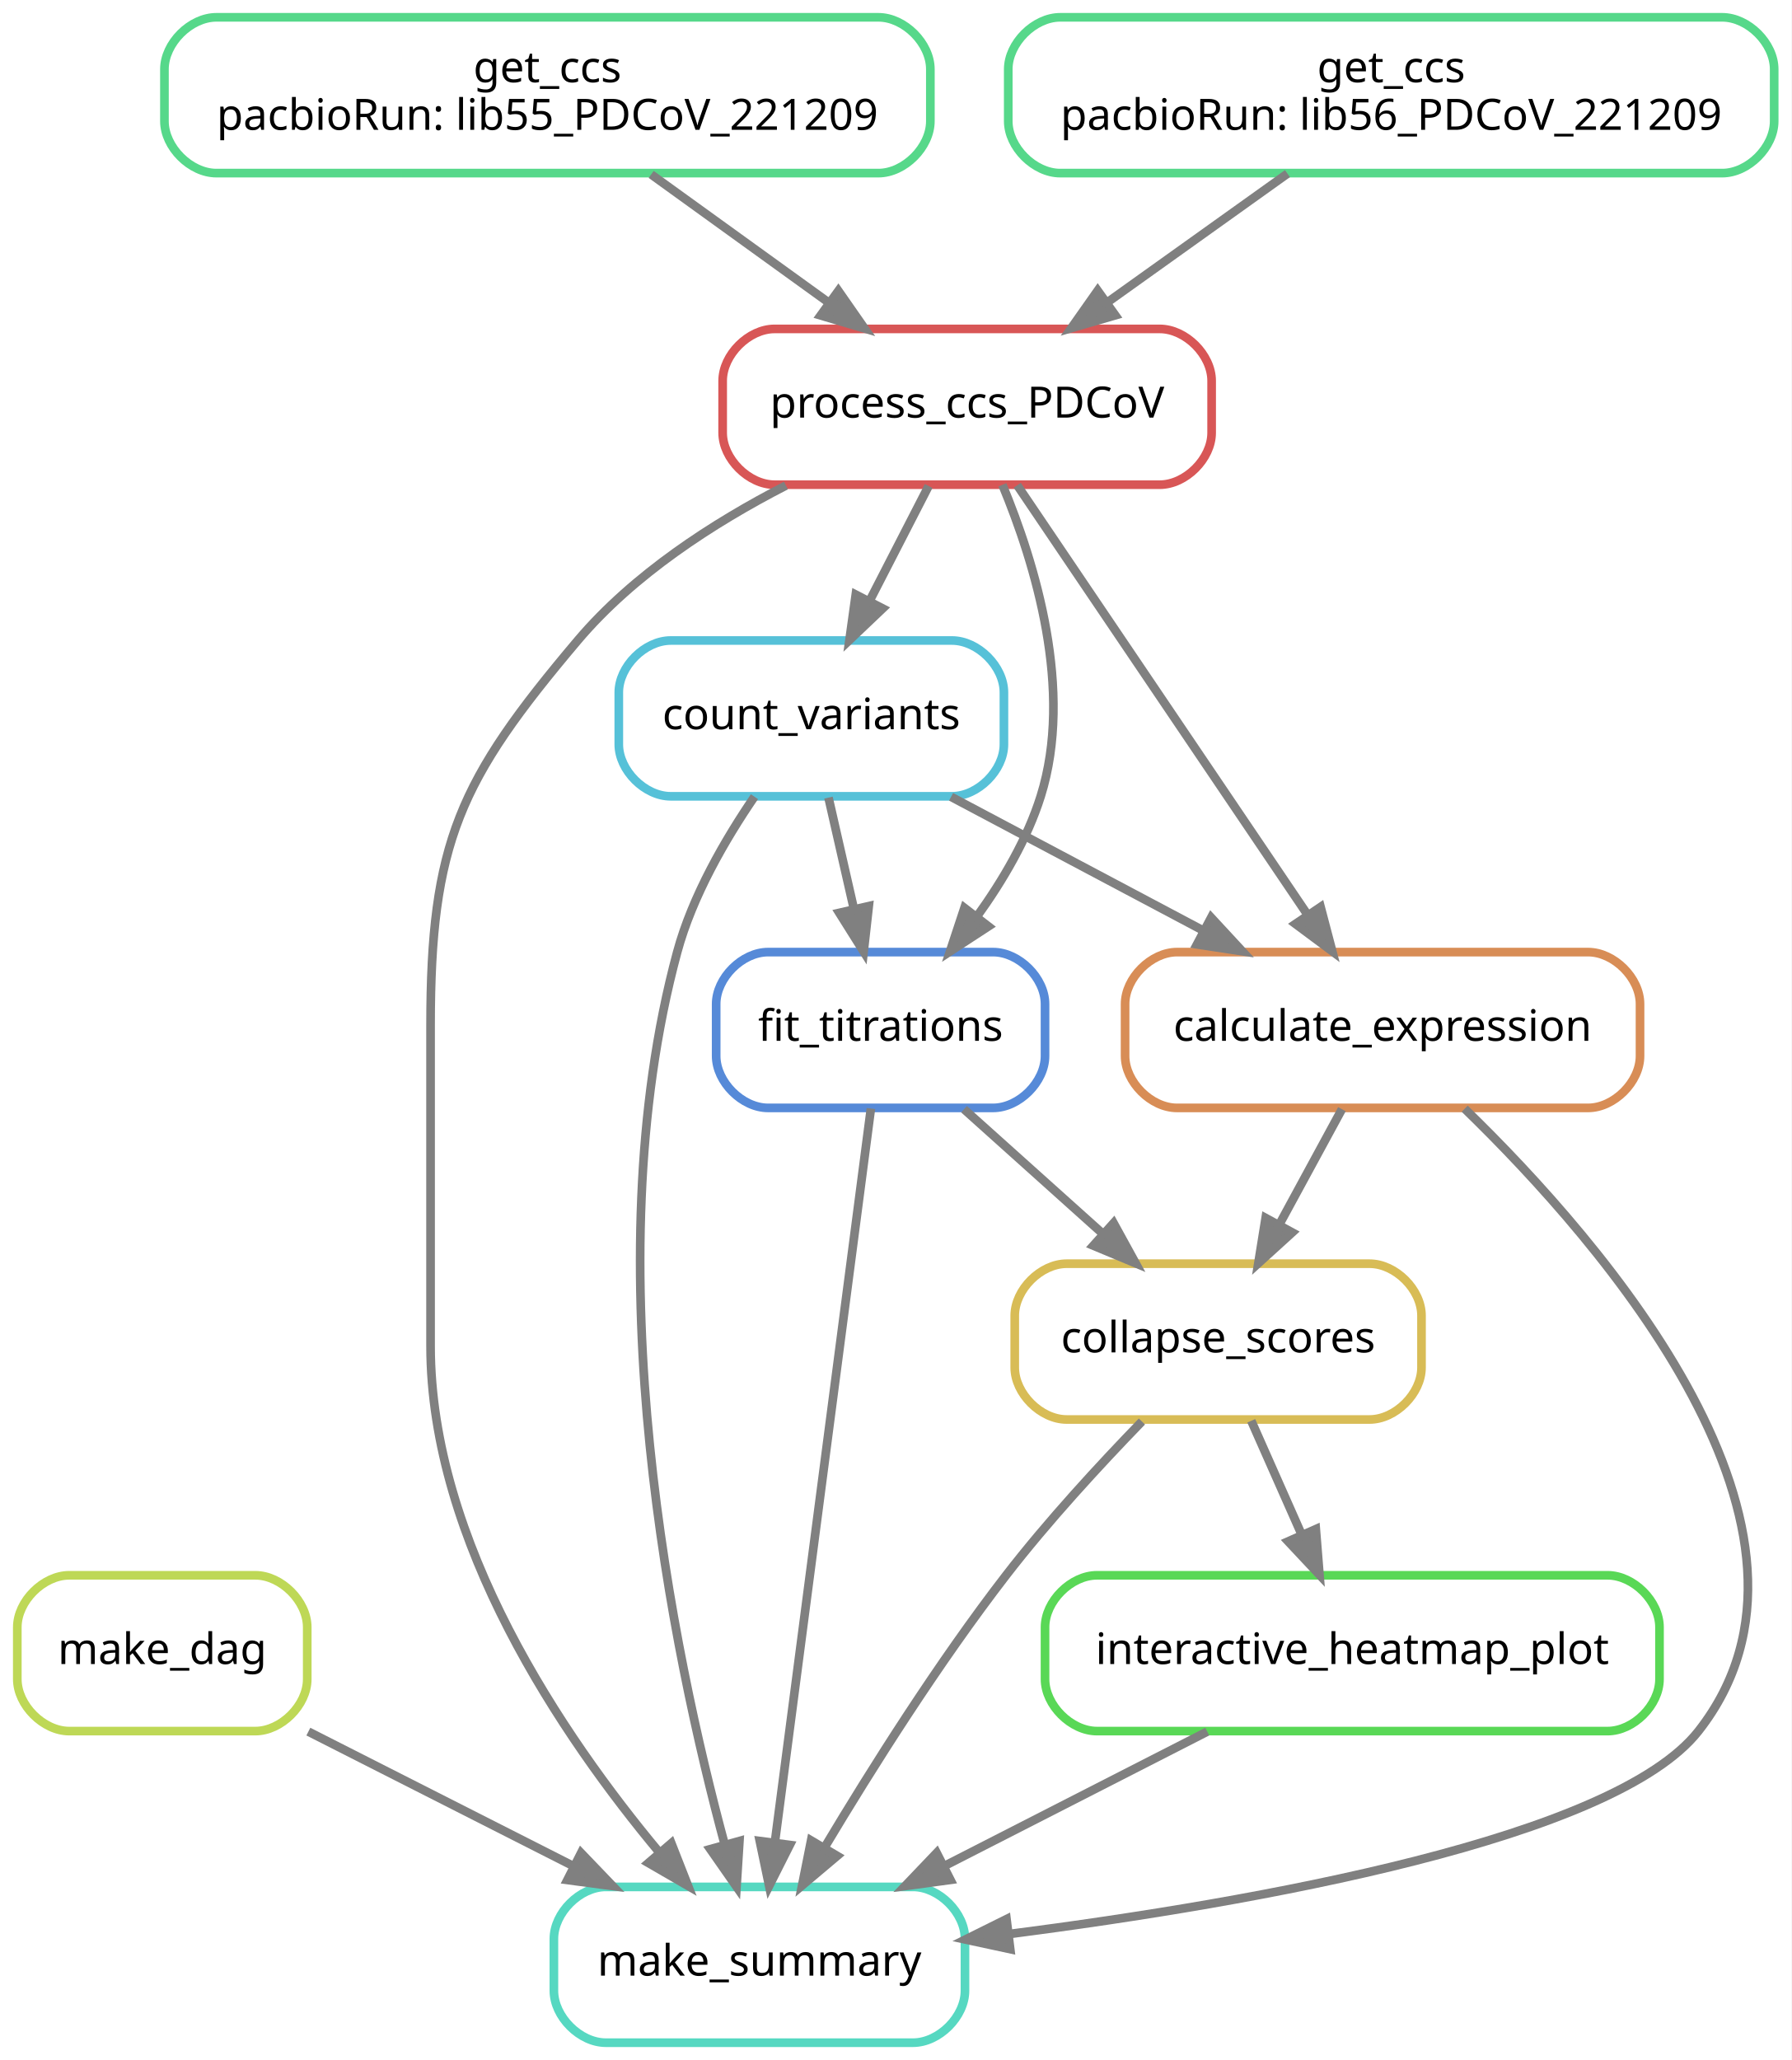
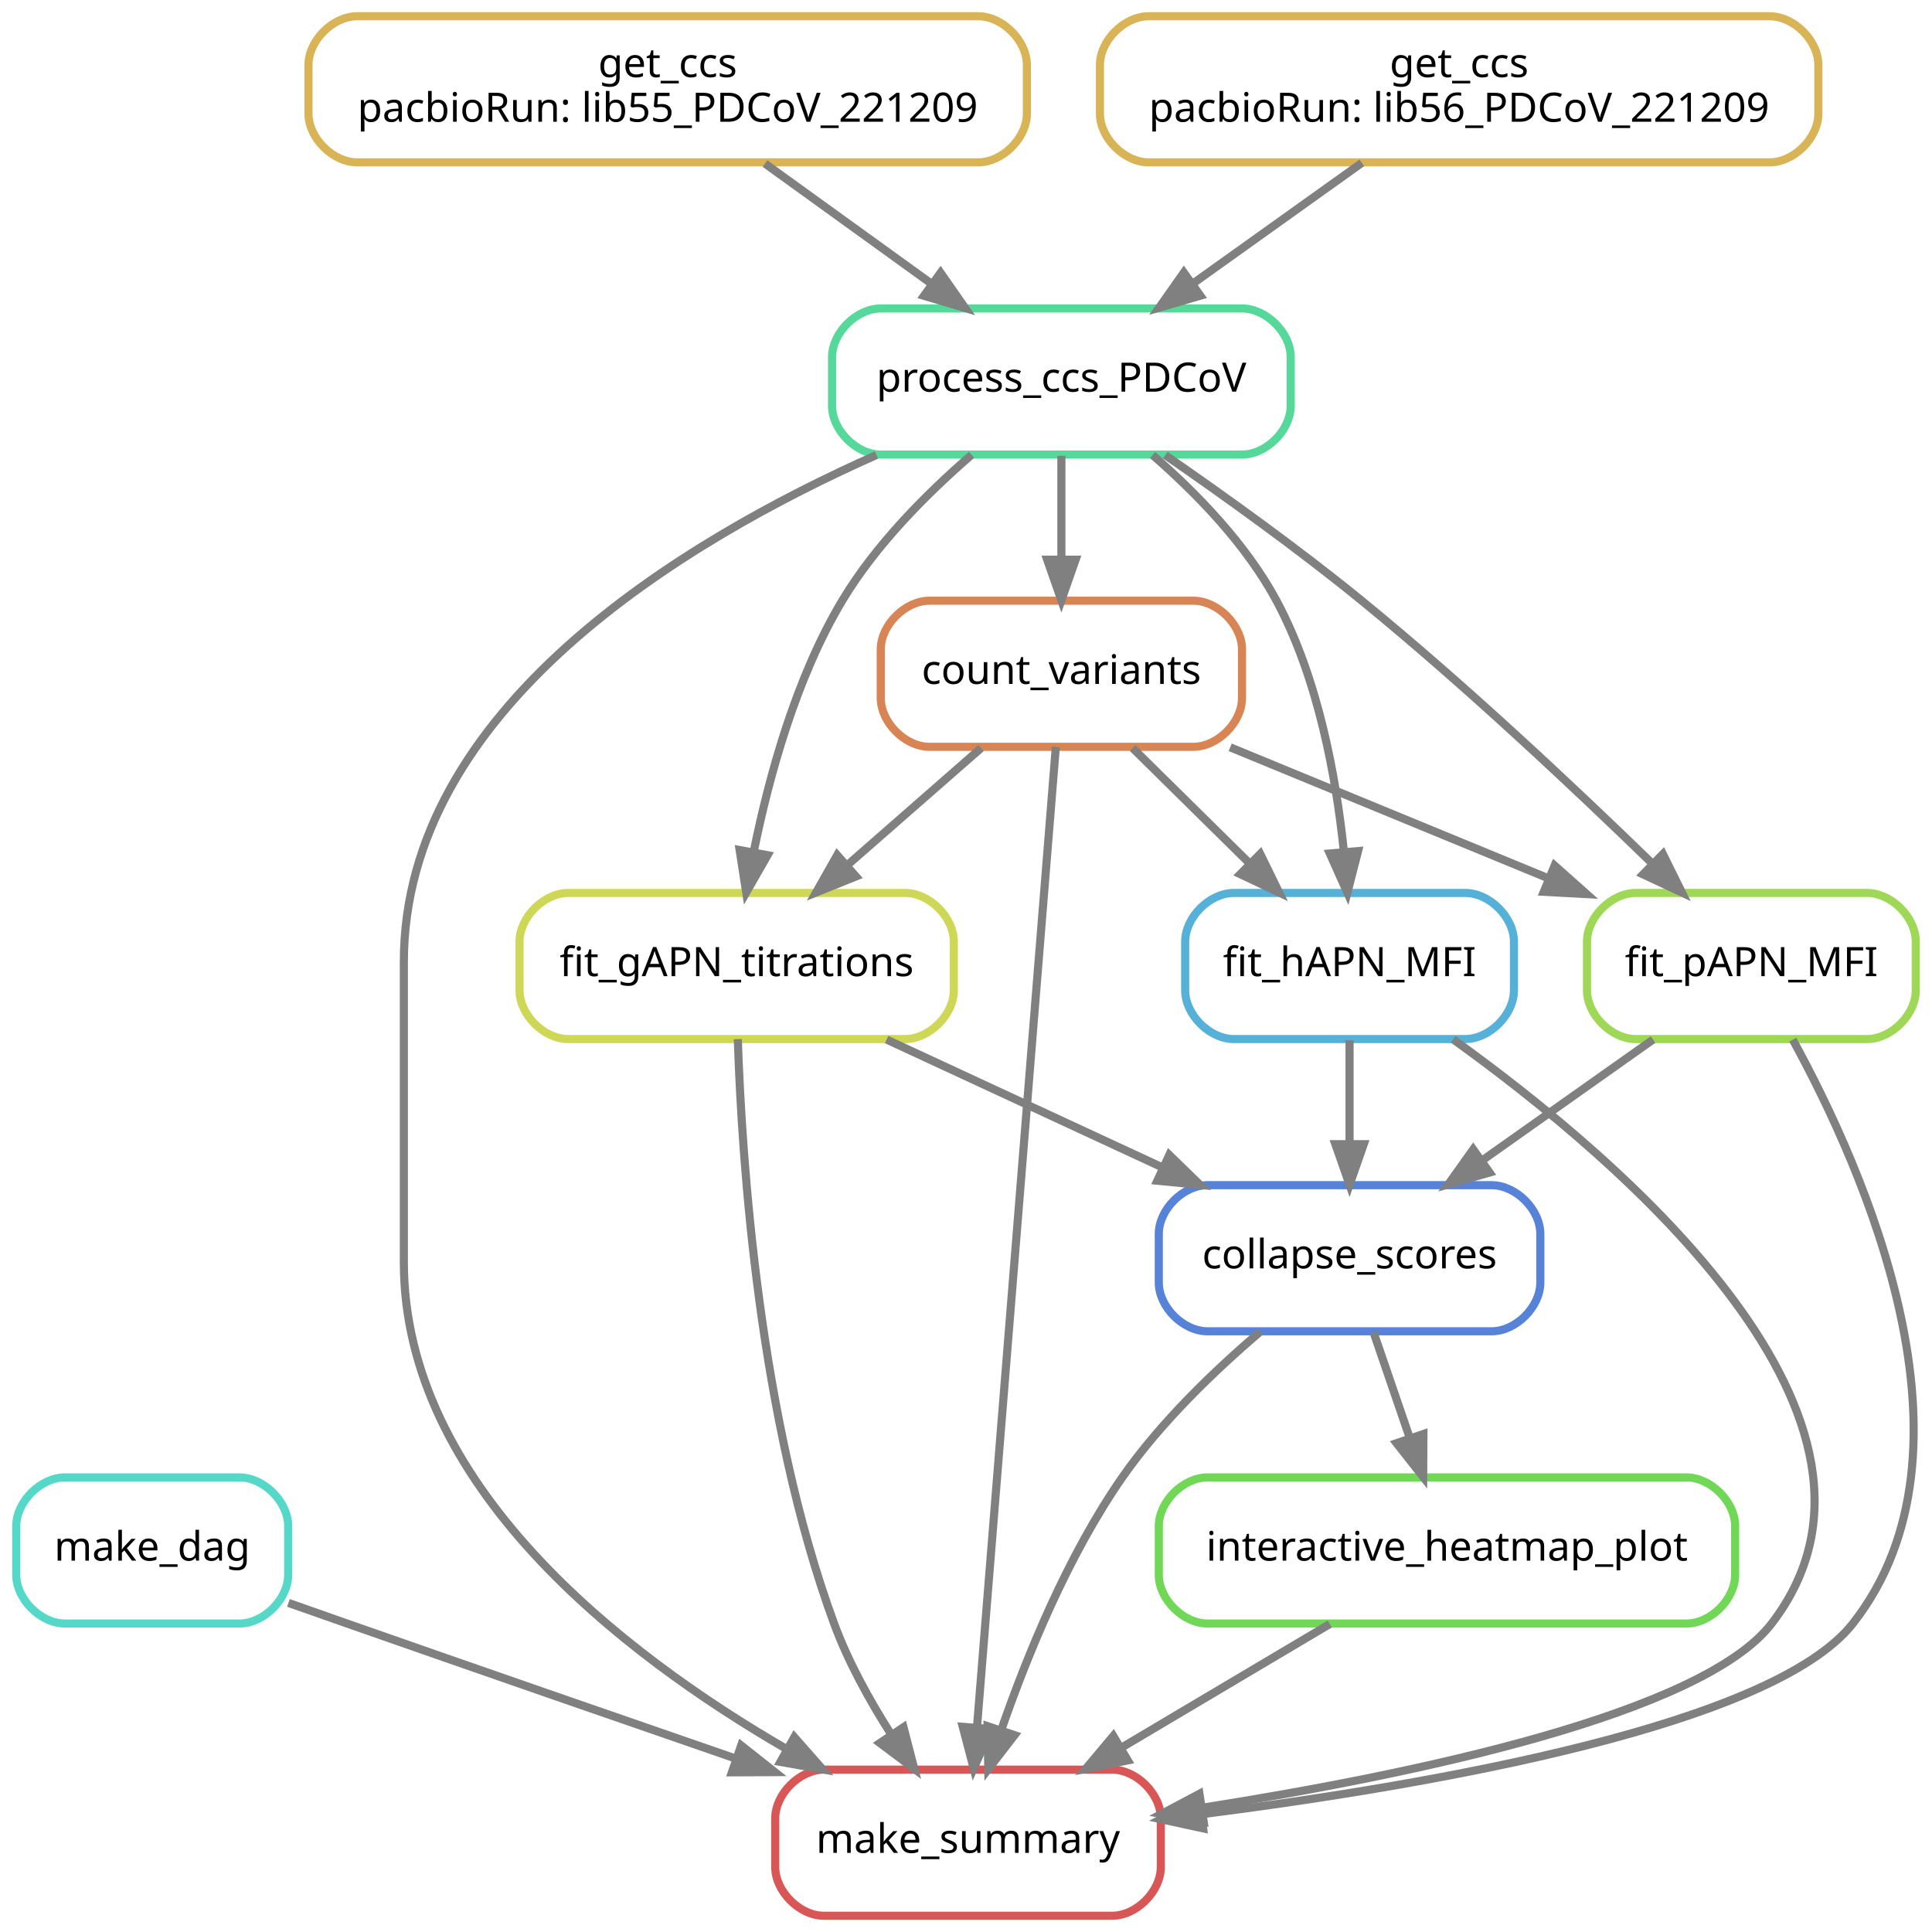
- <svg xmlns="http://www.w3.org/2000/svg" width="414pt" height="476pt" viewBox="0.00 0.00 414.00 476.00">
+ <svg xmlns="http://www.w3.org/2000/svg" width="476pt" height="476pt" viewBox="0.00 0.00 476.00 476.00">
  <g id="graph0" class="graph" transform="scale(1 1) rotate(0) translate(4 472)">
-     <polygon fill="white" stroke="transparent" points="-4,4 -4,-472 410,-472 410,4 -4,4" />
+     <polygon fill="white" stroke="transparent" points="-4,4 -4,-472 472,-472 472,4 -4,4" />
    <g id="node1" class="node">
-       <path fill="none" stroke="#56d8c1" stroke-width="2" d="M207,-36C207,-36 136,-36 136,-36 130,-36 124,-30 124,-24 124,-24 124,-12 124,-12 124,-6 130,0 136,0 136,0 207,0 207,0 213,0 219,-6 219,-12 219,-12 219,-24 219,-24 219,-30 213,-36 207,-36" />
-       <text text-anchor="middle" x="171.5" y="-15.5" font-family="sans" font-size="10.00">make_summary</text>
+       <path fill="none" stroke="#d85656" stroke-width="2" d="M270,-36C270,-36 199,-36 199,-36 193,-36 187,-30 187,-24 187,-24 187,-12 187,-12 187,-6 193,0 199,0 199,0 270,0 270,0 276,0 282,-6 282,-12 282,-12 282,-24 282,-24 282,-30 276,-36 270,-36" />
+       <text text-anchor="middle" x="234.5" y="-15.5" font-family="sans" font-size="10.00">make_summary</text>
    </g>
    <g id="node2" class="node">
-       <path fill="none" stroke="#bed856" stroke-width="2" d="M55,-108C55,-108 12,-108 12,-108 6,-108 0,-102 0,-96 0,-96 0,-84 0,-84 0,-78 6,-72 12,-72 12,-72 55,-72 55,-72 61,-72 67,-78 67,-84 67,-84 67,-96 67,-96 67,-102 61,-108 55,-108" />
+       <path fill="none" stroke="#56d8c9" stroke-width="2" d="M55,-108C55,-108 12,-108 12,-108 6,-108 0,-102 0,-96 0,-96 0,-84 0,-84 0,-78 6,-72 12,-72 12,-72 55,-72 55,-72 61,-72 67,-78 67,-84 67,-84 67,-96 67,-96 67,-102 61,-108 55,-108" />
      <text text-anchor="middle" x="33.5" y="-87.5" font-family="sans" font-size="10.00">make_dag</text>
    </g>
    <g id="edge1" class="edge">
-       <path fill="none" stroke="grey" stroke-width="2" d="M67.26,-71.88C85.72,-62.51 108.78,-50.81 128.52,-40.8" />
-       <polygon fill="grey" stroke="grey" stroke-width="2" points="130.28,-43.83 137.61,-36.19 127.11,-37.59 130.28,-43.83" />
+       <path fill="none" stroke="grey" stroke-width="2" d="M67.06,-77.08C71.9,-75.37 76.83,-73.64 81.5,-72 113.2,-60.9 148.64,-48.61 177.43,-38.67" />
+       <polygon fill="grey" stroke="grey" stroke-width="2" points="178.61,-41.96 186.92,-35.39 176.32,-35.34 178.61,-41.96" />
    </g>
    <g id="node3" class="node">
-       <path fill="none" stroke="#d85656" stroke-width="2" d="M264,-396C264,-396 175,-396 175,-396 169,-396 163,-390 163,-384 163,-384 163,-372 163,-372 163,-366 169,-360 175,-360 175,-360 264,-360 264,-360 270,-360 276,-366 276,-372 276,-372 276,-384 276,-384 276,-390 270,-396 264,-396" />
-       <text text-anchor="middle" x="219.5" y="-375.5" font-family="sans" font-size="10.00">process_ccs_PDCoV</text>
+       <path fill="none" stroke="#56d89a" stroke-width="2" d="M302,-396C302,-396 213,-396 213,-396 207,-396 201,-390 201,-384 201,-384 201,-372 201,-372 201,-366 207,-360 213,-360 213,-360 302,-360 302,-360 308,-360 314,-366 314,-372 314,-372 314,-384 314,-384 314,-390 308,-396 302,-396" />
+       <text text-anchor="middle" x="257.5" y="-375.5" font-family="sans" font-size="10.00">process_ccs_PDCoV</text>
    </g>
    <g id="edge2" class="edge">
-       <path fill="none" stroke="grey" stroke-width="2" d="M177.63,-359.81C160.8,-351.16 142.38,-339.23 129.5,-324 102.16,-291.66 95.5,-277.34 95.5,-235 95.5,-235 95.5,-235 95.5,-161 95.5,-115.64 126.02,-70.75 148.38,-43.95" />
-       <polygon fill="grey" stroke="grey" stroke-width="2" points="151.14,-46.09 155.01,-36.23 145.84,-41.53 151.14,-46.09" />
+       <path fill="none" stroke="grey" stroke-width="2" d="M211.94,-359.9C164.03,-338.61 95.5,-297.27 95.5,-235 95.5,-235 95.5,-235 95.5,-161 95.5,-106.16 149.1,-64.67 189.74,-41.1" />
+       <polygon fill="grey" stroke="grey" stroke-width="2" points="191.7,-44.01 198.7,-36.06 188.27,-37.91 191.7,-44.01" />
    </g>
    <g id="node6" class="node">
-       <path fill="none" stroke="#56c1d8" stroke-width="2" d="M216,-324C216,-324 151,-324 151,-324 145,-324 139,-318 139,-312 139,-312 139,-300 139,-300 139,-294 145,-288 151,-288 151,-288 216,-288 216,-288 222,-288 228,-294 228,-300 228,-300 228,-312 228,-312 228,-318 222,-324 216,-324" />
-       <text text-anchor="middle" x="183.5" y="-303.5" font-family="sans" font-size="10.00">count_variants</text>
+       <path fill="none" stroke="#d88556" stroke-width="2" d="M290,-324C290,-324 225,-324 225,-324 219,-324 213,-318 213,-312 213,-312 213,-300 213,-300 213,-294 219,-288 225,-288 225,-288 290,-288 290,-288 296,-288 302,-294 302,-300 302,-300 302,-312 302,-312 302,-318 296,-324 290,-324" />
+       <text text-anchor="middle" x="257.5" y="-303.5" font-family="sans" font-size="10.00">count_variants</text>
+     </g>
+     <g id="edge11" class="edge">
+       <path fill="none" stroke="grey" stroke-width="2" d="M257.5,-359.7C257.5,-351.98 257.5,-342.71 257.5,-334.11" />
+       <polygon fill="grey" stroke="grey" stroke-width="2" points="261,-334.1 257.5,-324.1 254,-334.1 261,-334.1" />
+     </g>
+     <g id="node7" class="node">
+       <path fill="none" stroke="#ced856" stroke-width="2" d="M219,-252C219,-252 136,-252 136,-252 130,-252 124,-246 124,-240 124,-240 124,-228 124,-228 124,-222 130,-216 136,-216 136,-216 219,-216 219,-216 225,-216 231,-222 231,-228 231,-228 231,-240 231,-240 231,-246 225,-252 219,-252" />
+       <text text-anchor="middle" x="177.5" y="-231.5" font-family="sans" font-size="10.00">fit_gAPN_titrations</text>
+     </g>
+     <g id="edge12" class="edge">
+       <path fill="none" stroke="grey" stroke-width="2" d="M235.37,-359.94C224.38,-350.43 211.73,-337.75 203.5,-324 192.09,-304.95 185.43,-280.59 181.71,-262.18" />
+       <polygon fill="grey" stroke="grey" stroke-width="2" points="185.11,-261.3 179.85,-252.1 178.23,-262.57 185.11,-261.3" />
+     </g>
+     <g id="node8" class="node">
+       <path fill="none" stroke="#56b1d8" stroke-width="2" d="M357,-252C357,-252 300,-252 300,-252 294,-252 288,-246 288,-240 288,-240 288,-228 288,-228 288,-222 294,-216 300,-216 300,-216 357,-216 357,-216 363,-216 369,-222 369,-228 369,-228 369,-240 369,-240 369,-246 363,-252 357,-252" />
+       <text text-anchor="middle" x="328.5" y="-231.5" font-family="sans" font-size="10.00">fit_hAPN_MFI</text>
+     </g>
+     <g id="edge14" class="edge">
+       <path fill="none" stroke="grey" stroke-width="2" d="M279.96,-359.9C290.81,-350.47 303.06,-337.87 310.5,-324 320.78,-304.84 325.21,-280.49 327.11,-262.11" />
+       <polygon fill="grey" stroke="grey" stroke-width="2" points="330.6,-262.31 327.96,-252.05 323.63,-261.72 330.6,-262.31" />
+     </g>
+     <g id="node9" class="node">
+       <path fill="none" stroke="#9fd856" stroke-width="2" d="M456,-252C456,-252 399,-252 399,-252 393,-252 387,-246 387,-240 387,-240 387,-228 387,-228 387,-222 393,-216 399,-216 399,-216 456,-216 456,-216 462,-216 468,-222 468,-228 468,-228 468,-240 468,-240 468,-246 462,-252 456,-252" />
+       <text text-anchor="middle" x="427.5" y="-231.5" font-family="sans" font-size="10.00">fit_pAPN_MFI</text>
+     </g>
+     <g id="edge16" class="edge">
+       <path fill="none" stroke="grey" stroke-width="2" d="M283.09,-359.86C297.62,-349.83 315.95,-336.69 331.5,-324 356.88,-303.29 384.11,-277.68 403.07,-259.26" />
+       <polygon fill="grey" stroke="grey" stroke-width="2" points="405.7,-261.58 410.4,-252.09 400.81,-256.58 405.7,-261.58" />
+     </g>
+     <g id="node4" class="node">
+       <path fill="none" stroke="#d8b456" stroke-width="2" d="M237,-468C237,-468 84,-468 84,-468 78,-468 72,-462 72,-456 72,-456 72,-444 72,-444 72,-438 78,-432 84,-432 84,-432 237,-432 237,-432 243,-432 249,-438 249,-444 249,-444 249,-456 249,-456 249,-462 243,-468 237,-468" />
+       <text text-anchor="middle" x="160.5" y="-453" font-family="sans" font-size="10.00">get_ccs</text>
+       <text text-anchor="middle" x="160.5" y="-442" font-family="sans" font-size="10.00">pacbioRun: lib55_PDCoV_221209</text>
+     </g>
+     <g id="edge9" class="edge">
+       <path fill="none" stroke="grey" stroke-width="2" d="M184.48,-431.7C196.81,-422.8 212.02,-411.82 225.35,-402.2" />
+       <polygon fill="grey" stroke="grey" stroke-width="2" points="227.74,-404.79 233.8,-396.1 223.64,-399.12 227.74,-404.79" />
+     </g>
+     <g id="node5" class="node">
+       <path fill="none" stroke="#d8b456" stroke-width="2" d="M432,-468C432,-468 279,-468 279,-468 273,-468 267,-462 267,-456 267,-456 267,-444 267,-444 267,-438 273,-432 279,-432 279,-432 432,-432 432,-432 438,-432 444,-438 444,-444 444,-444 444,-456 444,-456 444,-462 438,-468 432,-468" />
+       <text text-anchor="middle" x="355.5" y="-453" font-family="sans" font-size="10.00">get_ccs</text>
+       <text text-anchor="middle" x="355.5" y="-442" font-family="sans" font-size="10.00">pacbioRun: lib56_PDCoV_221209</text>
    </g>
    <g id="edge10" class="edge">
-       <path fill="none" stroke="grey" stroke-width="2" d="M210.6,-359.7C206.5,-351.73 201.55,-342.1 197.01,-333.26" />
-       <polygon fill="grey" stroke="grey" stroke-width="2" points="199.98,-331.4 192.3,-324.1 193.76,-334.6 199.98,-331.4" />
+       <path fill="none" stroke="grey" stroke-width="2" d="M331.53,-431.88C318.95,-422.89 303.37,-411.76 289.75,-402.03" />
+       <polygon fill="grey" stroke="grey" stroke-width="2" points="291.74,-399.15 281.57,-396.19 287.67,-404.85 291.74,-399.15" />
    </g>
-     <g id="node7" class="node">
-       <path fill="none" stroke="#568ad8" stroke-width="2" d="M225.5,-252C225.5,-252 173.5,-252 173.5,-252 167.5,-252 161.5,-246 161.5,-240 161.5,-240 161.5,-228 161.5,-228 161.5,-222 167.5,-216 173.5,-216 173.5,-216 225.5,-216 225.5,-216 231.5,-216 237.5,-222 237.5,-228 237.5,-228 237.5,-240 237.5,-240 237.5,-246 231.5,-252 225.5,-252" />
-       <text text-anchor="middle" x="199.5" y="-231.5" font-family="sans" font-size="10.00">fit_titrations</text>
-     </g>
-     <g id="edge11" class="edge">
-       <path fill="none" stroke="grey" stroke-width="2" d="M227.65,-359.98C235.2,-341.85 244.19,-312.46 236.5,-288 233.4,-278.15 227.75,-268.53 221.78,-260.25" />
-       <polygon fill="grey" stroke="grey" stroke-width="2" points="224.41,-257.94 215.54,-252.15 218.87,-262.21 224.41,-257.94" />
-     </g>
-     <g id="node8" class="node">
-       <path fill="none" stroke="#d88d56" stroke-width="2" d="M363,-252C363,-252 268,-252 268,-252 262,-252 256,-246 256,-240 256,-240 256,-228 256,-228 256,-222 262,-216 268,-216 268,-216 363,-216 363,-216 369,-216 375,-222 375,-228 375,-228 375,-240 375,-240 375,-246 369,-252 363,-252" />
-       <text text-anchor="middle" x="315.5" y="-231.5" font-family="sans" font-size="10.00">calculate_expression</text>
+     <g id="edge3" class="edge">
+       <path fill="none" stroke="grey" stroke-width="2" d="M256.13,-287.97C252.3,-240.29 241.43,-105.18 236.72,-46.63" />
+       <polygon fill="grey" stroke="grey" stroke-width="2" points="240.18,-45.99 235.89,-36.31 233.2,-46.55 240.18,-45.99" />
    </g>
    <g id="edge13" class="edge">
-       <path fill="none" stroke="grey" stroke-width="2" d="M231.08,-359.87C247.8,-335.14 278.83,-289.24 298.25,-260.51" />
-       <polygon fill="grey" stroke="grey" stroke-width="2" points="301.18,-262.43 303.88,-252.19 295.38,-258.51 301.18,-262.43" />
+       <path fill="none" stroke="grey" stroke-width="2" d="M237.72,-287.7C227.75,-278.97 215.49,-268.24 204.64,-258.75" />
+       <polygon fill="grey" stroke="grey" stroke-width="2" points="206.88,-256.06 197.05,-252.1 202.27,-261.32 206.88,-256.06" />
    </g>
-     <g id="node4" class="node">
-       <path fill="none" stroke="#56d88a" stroke-width="2" d="M199,-468C199,-468 46,-468 46,-468 40,-468 34,-462 34,-456 34,-456 34,-444 34,-444 34,-438 40,-432 46,-432 46,-432 199,-432 199,-432 205,-432 211,-438 211,-444 211,-444 211,-456 211,-456 211,-462 205,-468 199,-468" />
-       <text text-anchor="middle" x="122.5" y="-453" font-family="sans" font-size="10.00">get_ccs</text>
-       <text text-anchor="middle" x="122.5" y="-442" font-family="sans" font-size="10.00">pacbioRun: lib55_PDCoV_221209</text>
+     <g id="edge15" class="edge">
+       <path fill="none" stroke="grey" stroke-width="2" d="M275.05,-287.7C283.73,-279.14 294.36,-268.66 303.85,-259.3" />
+       <polygon fill="grey" stroke="grey" stroke-width="2" points="306.49,-261.62 311.15,-252.1 301.57,-256.63 306.49,-261.62" />
+     </g>
+     <g id="edge17" class="edge">
+       <path fill="none" stroke="grey" stroke-width="2" d="M299.09,-287.88C322.79,-278.11 352.66,-265.82 377.63,-255.54" />
+       <polygon fill="grey" stroke="grey" stroke-width="2" points="379.02,-258.75 386.93,-251.71 376.35,-252.28 379.02,-258.75" />
+     </g>
+     <g id="edge4" class="edge">
+       <path fill="none" stroke="grey" stroke-width="2" d="M177.78,-215.99C178.77,-185.99 183.06,-122.13 201.5,-72 204.96,-62.59 210.23,-53.05 215.55,-44.72" />
+       <polygon fill="grey" stroke="grey" stroke-width="2" points="218.6,-46.46 221.26,-36.2 212.78,-42.56 218.6,-46.46" />
+     </g>
+     <g id="node10" class="node">
+       <path fill="none" stroke="#5682d8" stroke-width="2" d="M363.5,-180C363.5,-180 293.5,-180 293.5,-180 287.5,-180 281.5,-174 281.5,-168 281.5,-168 281.5,-156 281.5,-156 281.5,-150 287.5,-144 293.5,-144 293.5,-144 363.5,-144 363.5,-144 369.5,-144 375.5,-150 375.5,-156 375.5,-156 375.5,-168 375.5,-168 375.5,-174 369.5,-180 363.5,-180" />
+       <text text-anchor="middle" x="328.5" y="-159.5" font-family="sans" font-size="10.00">collapse_scores</text>
+     </g>
+     <g id="edge18" class="edge">
+       <path fill="none" stroke="grey" stroke-width="2" d="M214.44,-215.88C234.99,-206.35 260.75,-194.41 282.59,-184.28" />
+       <polygon fill="grey" stroke="grey" stroke-width="2" points="284.08,-187.45 291.68,-180.07 281.14,-181.1 284.08,-187.45" />
+     </g>
+     <g id="edge5" class="edge">
+       <path fill="none" stroke="grey" stroke-width="2" d="M354.01,-215.94C395.86,-185.87 470.79,-121.89 432.5,-72 415.44,-49.77 344.42,-34.83 292.3,-26.63" />
+       <polygon fill="grey" stroke="grey" stroke-width="2" points="292.57,-23.13 282.15,-25.08 291.51,-30.05 292.57,-23.13" />
+     </g>
+     <g id="edge19" class="edge">
+       <path fill="none" stroke="grey" stroke-width="2" d="M328.5,-215.7C328.5,-207.98 328.5,-198.71 328.5,-190.11" />
+       <polygon fill="grey" stroke="grey" stroke-width="2" points="332,-190.1 328.5,-180.1 325,-190.1 332,-190.1" />
+     </g>
+     <g id="edge6" class="edge">
+       <path fill="none" stroke="grey" stroke-width="2" d="M437.7,-215.85C455.22,-183.91 486.06,-114.7 452.5,-72 432.89,-47.05 349.9,-32.39 292.18,-25.03" />
+       <polygon fill="grey" stroke="grey" stroke-width="2" points="292.43,-21.53 282.07,-23.78 291.57,-28.48 292.43,-21.53" />
+     </g>
+     <g id="edge20" class="edge">
+       <path fill="none" stroke="grey" stroke-width="2" d="M403.28,-215.88C390.58,-206.89 374.84,-195.76 361.08,-186.03" />
+       <polygon fill="grey" stroke="grey" stroke-width="2" points="363,-183.11 352.81,-180.19 358.96,-188.82 363,-183.11" />
+     </g>
+     <g id="edge7" class="edge">
+       <path fill="none" stroke="grey" stroke-width="2" d="M306.48,-143.89C295.2,-134.28 281.91,-121.51 272.5,-108 259.13,-88.8 249.07,-64.17 242.66,-45.68" />
+       <polygon fill="grey" stroke="grey" stroke-width="2" points="245.96,-44.5 239.49,-36.12 239.32,-46.71 245.96,-44.5" />
+     </g>
+     <g id="node11" class="node">
+       <path fill="none" stroke="#70d856" stroke-width="2" d="M411.5,-108C411.5,-108 293.5,-108 293.5,-108 287.5,-108 281.5,-102 281.5,-96 281.5,-96 281.5,-84 281.5,-84 281.5,-78 287.5,-72 293.5,-72 293.5,-72 411.5,-72 411.5,-72 417.5,-72 423.5,-78 423.5,-84 423.5,-84 423.5,-96 423.5,-96 423.5,-102 417.5,-108 411.5,-108" />
+       <text text-anchor="middle" x="352.5" y="-87.5" font-family="sans" font-size="10.00">interactive_heatmap_plot</text>
+     </g>
+     <g id="edge21" class="edge">
+       <path fill="none" stroke="grey" stroke-width="2" d="M334.43,-143.7C337.11,-135.9 340.33,-126.51 343.3,-117.83" />
+       <polygon fill="grey" stroke="grey" stroke-width="2" points="346.7,-118.7 346.64,-108.1 340.08,-116.43 346.7,-118.7" />
    </g>
    <g id="edge8" class="edge">
-       <path fill="none" stroke="grey" stroke-width="2" d="M146.48,-431.7C158.81,-422.8 174.02,-411.82 187.35,-402.2" />
-       <polygon fill="grey" stroke="grey" stroke-width="2" points="189.74,-404.79 195.8,-396.1 185.64,-399.12 189.74,-404.79" />
-     </g>
-     <g id="node5" class="node">
-       <path fill="none" stroke="#56d88a" stroke-width="2" d="M394,-468C394,-468 241,-468 241,-468 235,-468 229,-462 229,-456 229,-456 229,-444 229,-444 229,-438 235,-432 241,-432 241,-432 394,-432 394,-432 400,-432 406,-438 406,-444 406,-444 406,-456 406,-456 406,-462 400,-468 394,-468" />
-       <text text-anchor="middle" x="317.5" y="-453" font-family="sans" font-size="10.00">get_ccs</text>
-       <text text-anchor="middle" x="317.5" y="-442" font-family="sans" font-size="10.00">pacbioRun: lib56_PDCoV_221209</text>
-     </g>
-     <g id="edge9" class="edge">
-       <path fill="none" stroke="grey" stroke-width="2" d="M293.53,-431.88C280.95,-422.89 265.37,-411.76 251.75,-402.03" />
-       <polygon fill="grey" stroke="grey" stroke-width="2" points="253.74,-399.15 243.57,-396.19 249.67,-404.85 253.74,-399.15" />
-     </g>
-     <g id="edge3" class="edge">
-       <path fill="none" stroke="grey" stroke-width="2" d="M170.35,-287.91C163.58,-278.01 156.01,-264.96 152.5,-252 132.8,-179.29 151.65,-89.52 163.51,-45.66" />
-       <polygon fill="grey" stroke="grey" stroke-width="2" points="166.88,-46.6 166.21,-36.03 160.14,-44.72 166.88,-46.6" />
-     </g>
-     <g id="edge12" class="edge">
-       <path fill="none" stroke="grey" stroke-width="2" d="M187.46,-287.7C189.22,-279.98 191.34,-270.71 193.3,-262.11" />
-       <polygon fill="grey" stroke="grey" stroke-width="2" points="196.77,-262.63 195.59,-252.1 189.95,-261.07 196.77,-262.63" />
-     </g>
-     <g id="edge14" class="edge">
-       <path fill="none" stroke="grey" stroke-width="2" d="M215.79,-287.88C233.37,-278.55 255.31,-266.92 274.13,-256.94" />
-       <polygon fill="grey" stroke="grey" stroke-width="2" points="275.89,-259.97 283.09,-252.19 272.61,-253.78 275.89,-259.97" />
-     </g>
-     <g id="edge4" class="edge">
-       <path fill="none" stroke="grey" stroke-width="2" d="M197.26,-215.85C192.41,-178.83 180.94,-91.18 175.08,-46.39" />
-       <polygon fill="grey" stroke="grey" stroke-width="2" points="178.52,-45.69 173.75,-36.23 171.58,-46.6 178.52,-45.69" />
-     </g>
-     <g id="node9" class="node">
-       <path fill="none" stroke="#d8bc56" stroke-width="2" d="M312.5,-180C312.5,-180 242.5,-180 242.5,-180 236.5,-180 230.5,-174 230.5,-168 230.5,-168 230.5,-156 230.5,-156 230.5,-150 236.5,-144 242.5,-144 242.5,-144 312.5,-144 312.5,-144 318.5,-144 324.5,-150 324.5,-156 324.5,-156 324.5,-168 324.5,-168 324.5,-174 318.5,-180 312.5,-180" />
-       <text text-anchor="middle" x="277.5" y="-159.5" font-family="sans" font-size="10.00">collapse_scores</text>
-     </g>
-     <g id="edge15" class="edge">
-       <path fill="none" stroke="grey" stroke-width="2" d="M218.78,-215.7C228.42,-207.05 240.23,-196.45 250.73,-187.03" />
-       <polygon fill="grey" stroke="grey" stroke-width="2" points="253.34,-189.39 258.44,-180.1 248.66,-184.18 253.34,-189.39" />
-     </g>
-     <g id="edge5" class="edge">
-       <path fill="none" stroke="grey" stroke-width="2" d="M334.48,-215.81C366.55,-184.68 424.61,-117.98 388.5,-72 369.01,-47.18 286.62,-32.5 229.17,-25.1" />
-       <polygon fill="grey" stroke="grey" stroke-width="2" points="229.46,-21.61 219.11,-23.84 228.6,-28.55 229.46,-21.61" />
-     </g>
-     <g id="edge16" class="edge">
-       <path fill="none" stroke="grey" stroke-width="2" d="M306.11,-215.7C301.74,-207.64 296.44,-197.89 291.6,-188.98" />
-       <polygon fill="grey" stroke="grey" stroke-width="2" points="294.63,-187.22 286.79,-180.1 288.48,-190.56 294.63,-187.22" />
-     </g>
-     <g id="edge6" class="edge">
-       <path fill="none" stroke="grey" stroke-width="2" d="M259.89,-143.54C250.18,-133.53 238.15,-120.49 228.5,-108 212.93,-87.85 197.48,-63.38 186.61,-45.21" />
-       <polygon fill="grey" stroke="grey" stroke-width="2" points="189.46,-43.16 181.36,-36.33 183.44,-46.72 189.46,-43.16" />
-     </g>
-     <g id="node10" class="node">
-       <path fill="none" stroke="#59d856" stroke-width="2" d="M367.5,-108C367.5,-108 249.5,-108 249.5,-108 243.5,-108 237.5,-102 237.5,-96 237.5,-96 237.5,-84 237.5,-84 237.5,-78 243.5,-72 249.5,-72 249.5,-72 367.5,-72 367.5,-72 373.5,-72 379.5,-78 379.5,-84 379.5,-84 379.5,-96 379.5,-96 379.5,-102 373.5,-108 367.5,-108" />
-       <text text-anchor="middle" x="308.5" y="-87.5" font-family="sans" font-size="10.00">interactive_heatmap_plot</text>
-     </g>
-     <g id="edge17" class="edge">
-       <path fill="none" stroke="grey" stroke-width="2" d="M285.16,-143.7C288.69,-135.73 292.96,-126.1 296.87,-117.26" />
-       <polygon fill="grey" stroke="grey" stroke-width="2" points="300.08,-118.67 300.93,-108.1 293.68,-115.83 300.08,-118.67" />
-     </g>
-     <g id="edge7" class="edge">
-       <path fill="none" stroke="grey" stroke-width="2" d="M274.99,-71.88C256.66,-62.51 233.76,-50.81 214.17,-40.8" />
-       <polygon fill="grey" stroke="grey" stroke-width="2" points="215.64,-37.62 205.14,-36.19 212.46,-43.86 215.64,-37.62" />
+       <path fill="none" stroke="grey" stroke-width="2" d="M323.63,-71.88C308.21,-62.72 289.02,-51.34 272.4,-41.48" />
+       <polygon fill="grey" stroke="grey" stroke-width="2" points="273.86,-38.28 263.48,-36.19 270.29,-44.3 273.86,-38.28" />
    </g>
  </g>
</svg>
